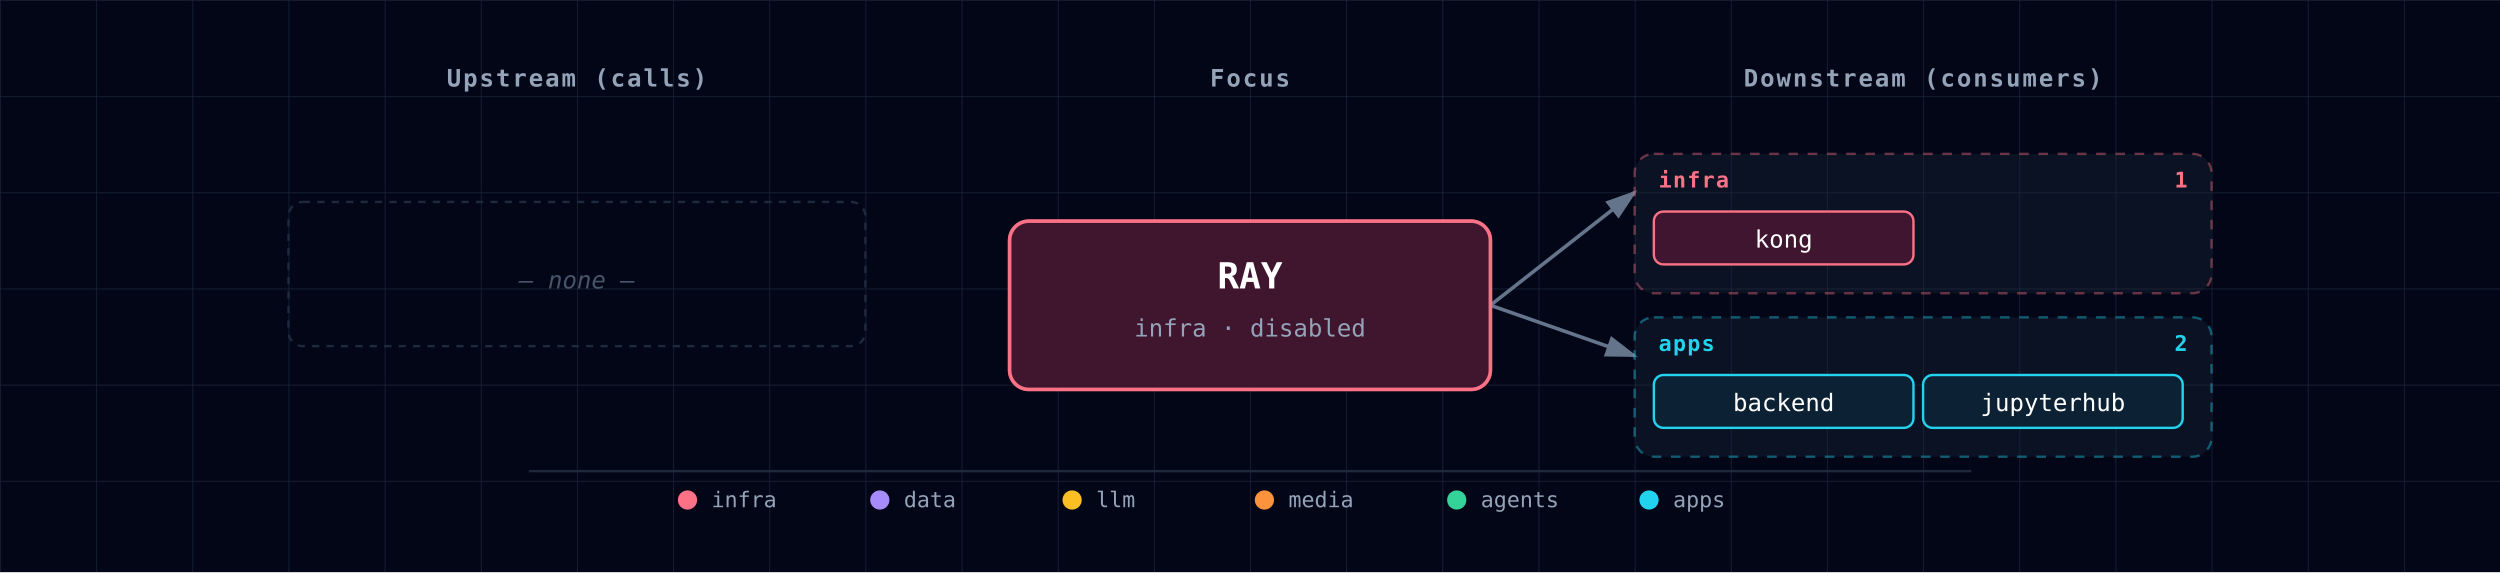
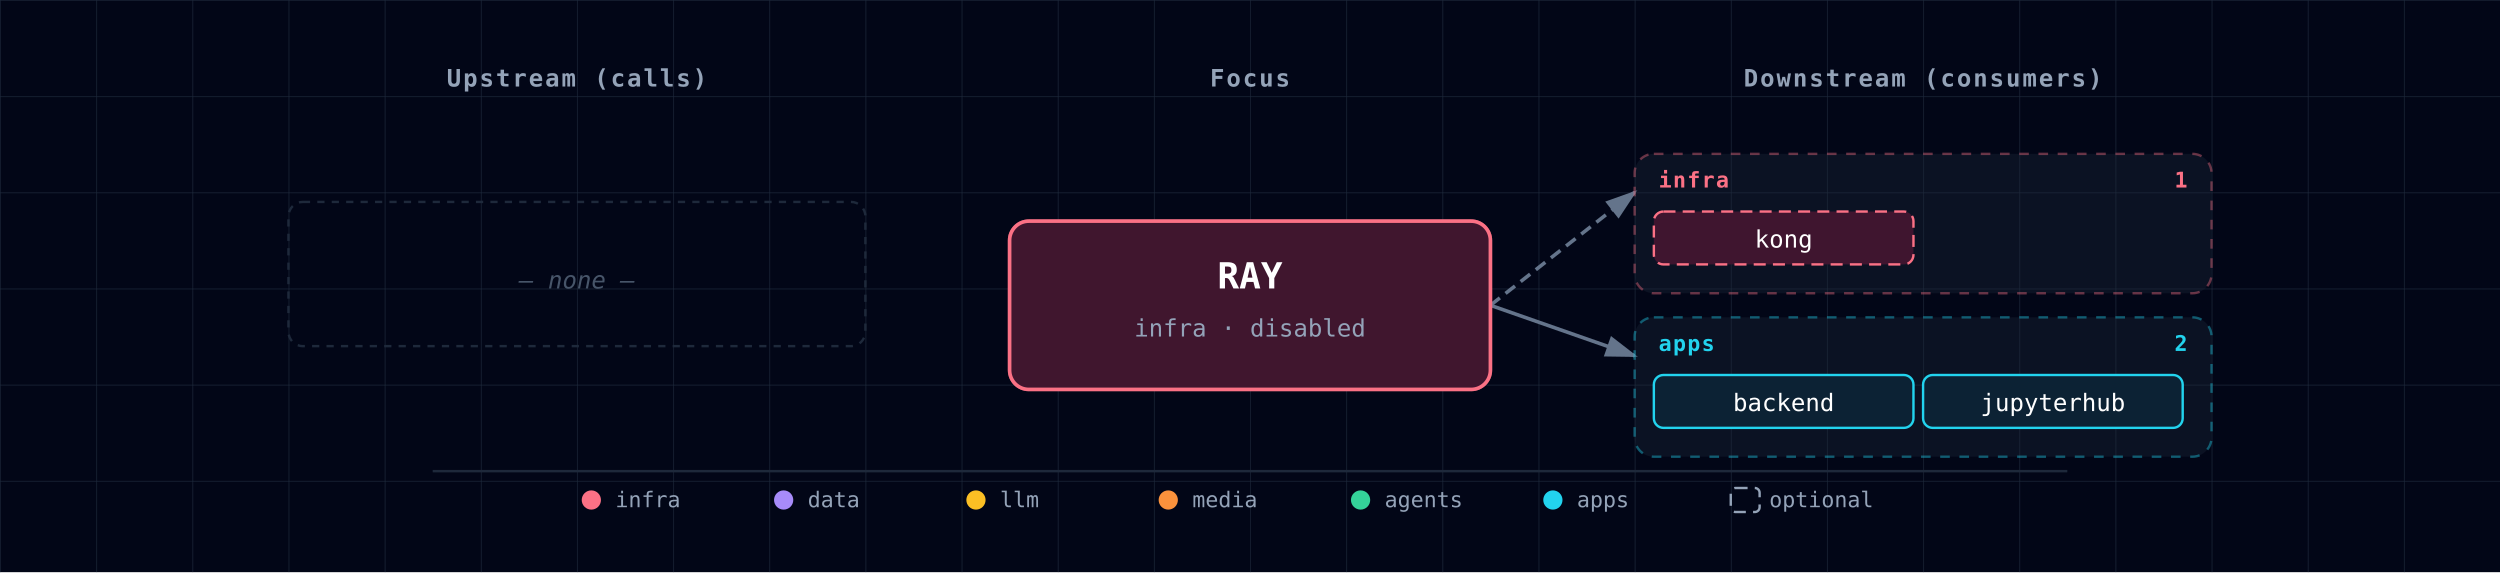
<svg xmlns="http://www.w3.org/2000/svg" viewBox="0 0 1040 238" font-family="'JetBrains Mono', 'Fira Code', Menlo, Consolas, monospace">
  <defs>
    <pattern id="grid" width="40" height="40" patternUnits="userSpaceOnUse">
      <path d="M 40 0 L 0 0 0 40" fill="none" stroke="#1e293b" stroke-width="0.5" />
    </pattern>
    <marker id="arrowhead" markerWidth="9" markerHeight="6" refX="8" refY="3" orient="auto">
      <polygon points="0 0, 9 3, 0 6" fill="#64748b" />
    </marker>
    <filter id="focus-glow" x="-50%" y="-50%" width="200%" height="200%">
      <feGaussianBlur in="SourceAlpha" stdDeviation="6" />
      <feFlood flood-color="#fb7185" flood-opacity="0.6" />
      <feComposite in2="SourceAlpha" operator="in" />
      <feMerge>
        <feMergeNode />
        <feMergeNode in="SourceGraphic" />
      </feMerge>
    </filter>
  </defs>
  <rect width="1040" height="238" fill="#020617" />
  <rect width="1040" height="238" fill="url(#grid)" />
  <text x="240" y="36" fill="#94a3b8" font-size="10" font-weight="600" text-anchor="middle" letter-spacing="0.08em">Upstream (calls)</text>
  <text x="520" y="36" fill="#94a3b8" font-size="10" font-weight="600" text-anchor="middle" letter-spacing="0.08em">Focus</text>
  <text x="800" y="36" fill="#94a3b8" font-size="10" font-weight="600" text-anchor="middle" letter-spacing="0.08em">Downstream (consumers)</text>
-   <line x1="620" y1="127" x2="680" y2="80" stroke="#64748b" stroke-width="1.5" marker-end="url(#arrowhead)" />
+   <line x1="620" y1="127" x2="680" y2="80" stroke="#64748b" stroke-width="1.5" stroke-dasharray="5,3" marker-end="url(#arrowhead)" />
  <line x1="620" y1="127" x2="680" y2="148" stroke="#64748b" stroke-width="1.5" marker-end="url(#arrowhead)" />
  <g>
    <rect x="120" y="84" width="240" height="60" rx="6" fill="none" stroke="#1e293b" stroke-width="1" stroke-dasharray="3,3" />
    <text x="240" y="120" fill="#475569" font-size="10" font-style="italic" text-anchor="middle">— none —</text>
  </g>
  <g>
    <g class="cluster">
      <rect x="680" y="64" width="240" height="58" rx="8" fill="rgba(30,41,59,0.35)" stroke="#fb7185" stroke-width="1" stroke-dasharray="4,4" stroke-opacity="0.4" />
      <text x="690" y="78" fill="#fb7185" font-size="9" font-weight="700" text-anchor="start" style="letter-spacing:0.06em;text-transform:uppercase;">infra</text>
      <text x="910" y="78" fill="#fb7185" font-size="9" font-weight="600" text-anchor="end">1</text>
    </g>
    <g>
      <rect x="688" y="88" width="108" height="22" rx="4" fill="#0f172a" />
-       <rect x="688" y="88" width="108" height="22" rx="4" fill="rgba(136, 19, 55, 0.4)" stroke="#fb7185" stroke-width="1" />
+       <rect x="688" y="88" width="108" height="22" rx="4" fill="rgba(136, 19, 55, 0.4)" stroke="#fb7185" stroke-width="1" stroke-dasharray="5,3" />
      <text x="742" y="103" fill="white" font-size="10" text-anchor="middle">kong</text>
    </g>
    <g class="cluster">
      <rect x="680" y="132" width="240" height="58" rx="8" fill="rgba(30,41,59,0.35)" stroke="#22d3ee" stroke-width="1" stroke-dasharray="4,4" stroke-opacity="0.4" />
      <text x="690" y="146" fill="#22d3ee" font-size="9" font-weight="700" text-anchor="start" style="letter-spacing:0.06em;text-transform:uppercase;">apps</text>
      <text x="910" y="146" fill="#22d3ee" font-size="9" font-weight="600" text-anchor="end">2</text>
    </g>
    <g>
      <rect x="688" y="156" width="108" height="22" rx="4" fill="#0f172a" />
      <rect x="688" y="156" width="108" height="22" rx="4" fill="rgba(8, 51, 68, 0.4)" stroke="#22d3ee" stroke-width="1" />
      <text x="742" y="171" fill="white" font-size="10" text-anchor="middle">backend</text>
    </g>
    <g>
      <rect x="800" y="156" width="108" height="22" rx="4" fill="#0f172a" />
      <rect x="800" y="156" width="108" height="22" rx="4" fill="rgba(8, 51, 68, 0.4)" stroke="#22d3ee" stroke-width="1" />
      <text x="854" y="171" fill="white" font-size="10" text-anchor="middle">jupyterhub</text>
    </g>
  </g>
  <g class="focus" filter="url(#focus-glow)">
    <rect x="420" y="92" width="200" height="70" rx="8" fill="#0f172a" />
    <rect x="420" y="92" width="200" height="70" rx="8" fill="rgba(136, 19, 55, 0.4)" stroke="#fb7185" stroke-width="1.5" />
    <text x="520" y="120" fill="white" font-size="15" font-weight="700" text-anchor="middle">RAY</text>
    <text x="520" y="140" fill="#94a3b8" font-size="10" text-anchor="middle">infra · disabled</text>
  </g>
  <g class="legend">
-     <line x1="220" y1="196" x2="820" y2="196" stroke="#1e293b" stroke-width="1" />
-     <circle cx="286" cy="208" r="4" fill="#fb7185" />
-     <text x="296" y="211" fill="#94a3b8" font-size="9" font-weight="400" text-anchor="start">infra</text>
-     <circle cx="366" cy="208" r="4" fill="#a78bfa" />
-     <text x="376" y="211" fill="#94a3b8" font-size="9" font-weight="400" text-anchor="start">data</text>
-     <circle cx="446" cy="208" r="4" fill="#fbbf24" />
-     <text x="456" y="211" fill="#94a3b8" font-size="9" font-weight="400" text-anchor="start">llm</text>
-     <circle cx="526" cy="208" r="4" fill="#fb923c" />
-     <text x="536" y="211" fill="#94a3b8" font-size="9" font-weight="400" text-anchor="start">media</text>
-     <circle cx="606" cy="208" r="4" fill="#34d399" />
-     <text x="616" y="211" fill="#94a3b8" font-size="9" font-weight="400" text-anchor="start">agents</text>
-     <circle cx="686" cy="208" r="4" fill="#22d3ee" />
-     <text x="696" y="211" fill="#94a3b8" font-size="9" font-weight="400" text-anchor="start">apps</text>
+     <line x1="180" y1="196" x2="860" y2="196" stroke="#1e293b" stroke-width="1" />
+     <circle cx="246" cy="208" r="4" fill="#fb7185" />
+     <text x="256" y="211" fill="#94a3b8" font-size="9" font-weight="400" text-anchor="start">infra</text>
+     <circle cx="326" cy="208" r="4" fill="#a78bfa" />
+     <text x="336" y="211" fill="#94a3b8" font-size="9" font-weight="400" text-anchor="start">data</text>
+     <circle cx="406" cy="208" r="4" fill="#fbbf24" />
+     <text x="416" y="211" fill="#94a3b8" font-size="9" font-weight="400" text-anchor="start">llm</text>
+     <circle cx="486" cy="208" r="4" fill="#fb923c" />
+     <text x="496" y="211" fill="#94a3b8" font-size="9" font-weight="400" text-anchor="start">media</text>
+     <circle cx="566" cy="208" r="4" fill="#34d399" />
+     <text x="576" y="211" fill="#94a3b8" font-size="9" font-weight="400" text-anchor="start">agents</text>
+     <circle cx="646" cy="208" r="4" fill="#22d3ee" />
+     <text x="656" y="211" fill="#94a3b8" font-size="9" font-weight="400" text-anchor="start">apps</text>
+     <rect x="720" y="203" width="12" height="10" rx="2" fill="none" stroke="#94a3b8" stroke-width="1" stroke-dasharray="5,3" />
+     <text x="736" y="211" fill="#94a3b8" font-size="9" font-weight="400" text-anchor="start">optional</text>
  </g>
</svg>
